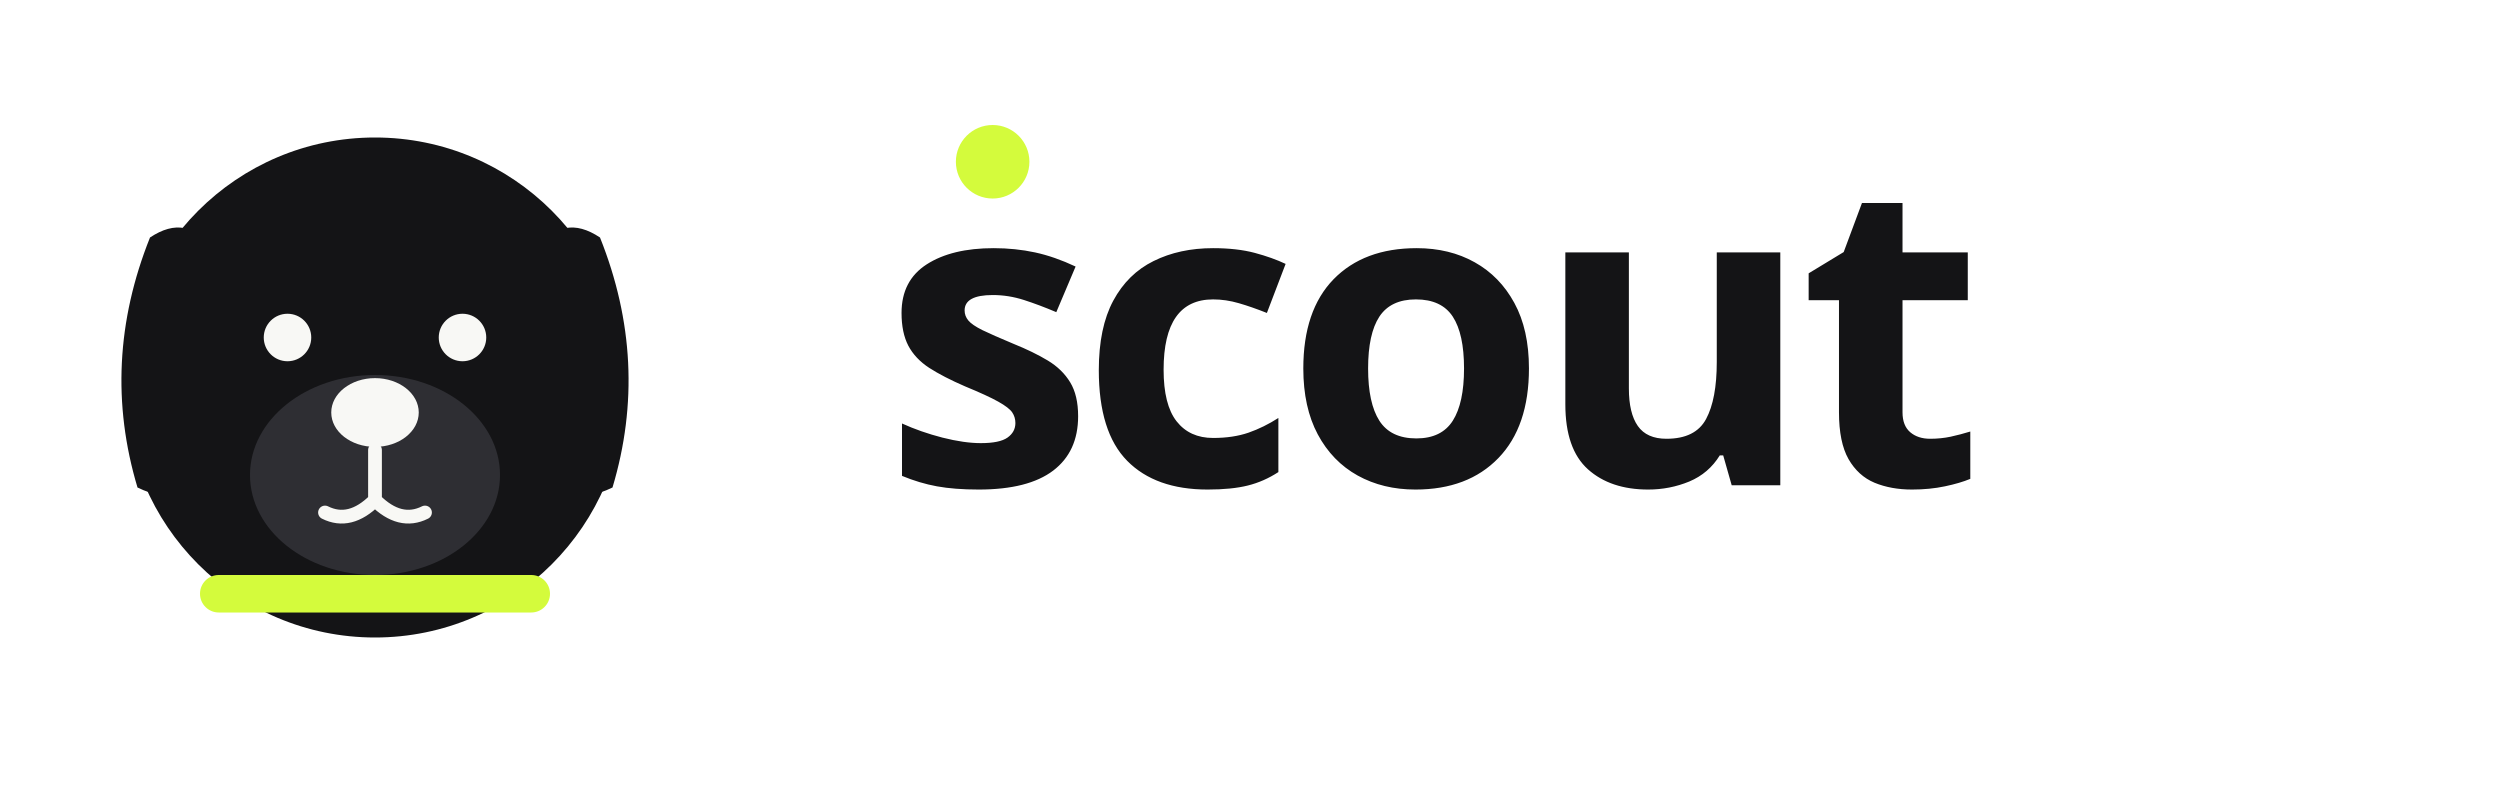
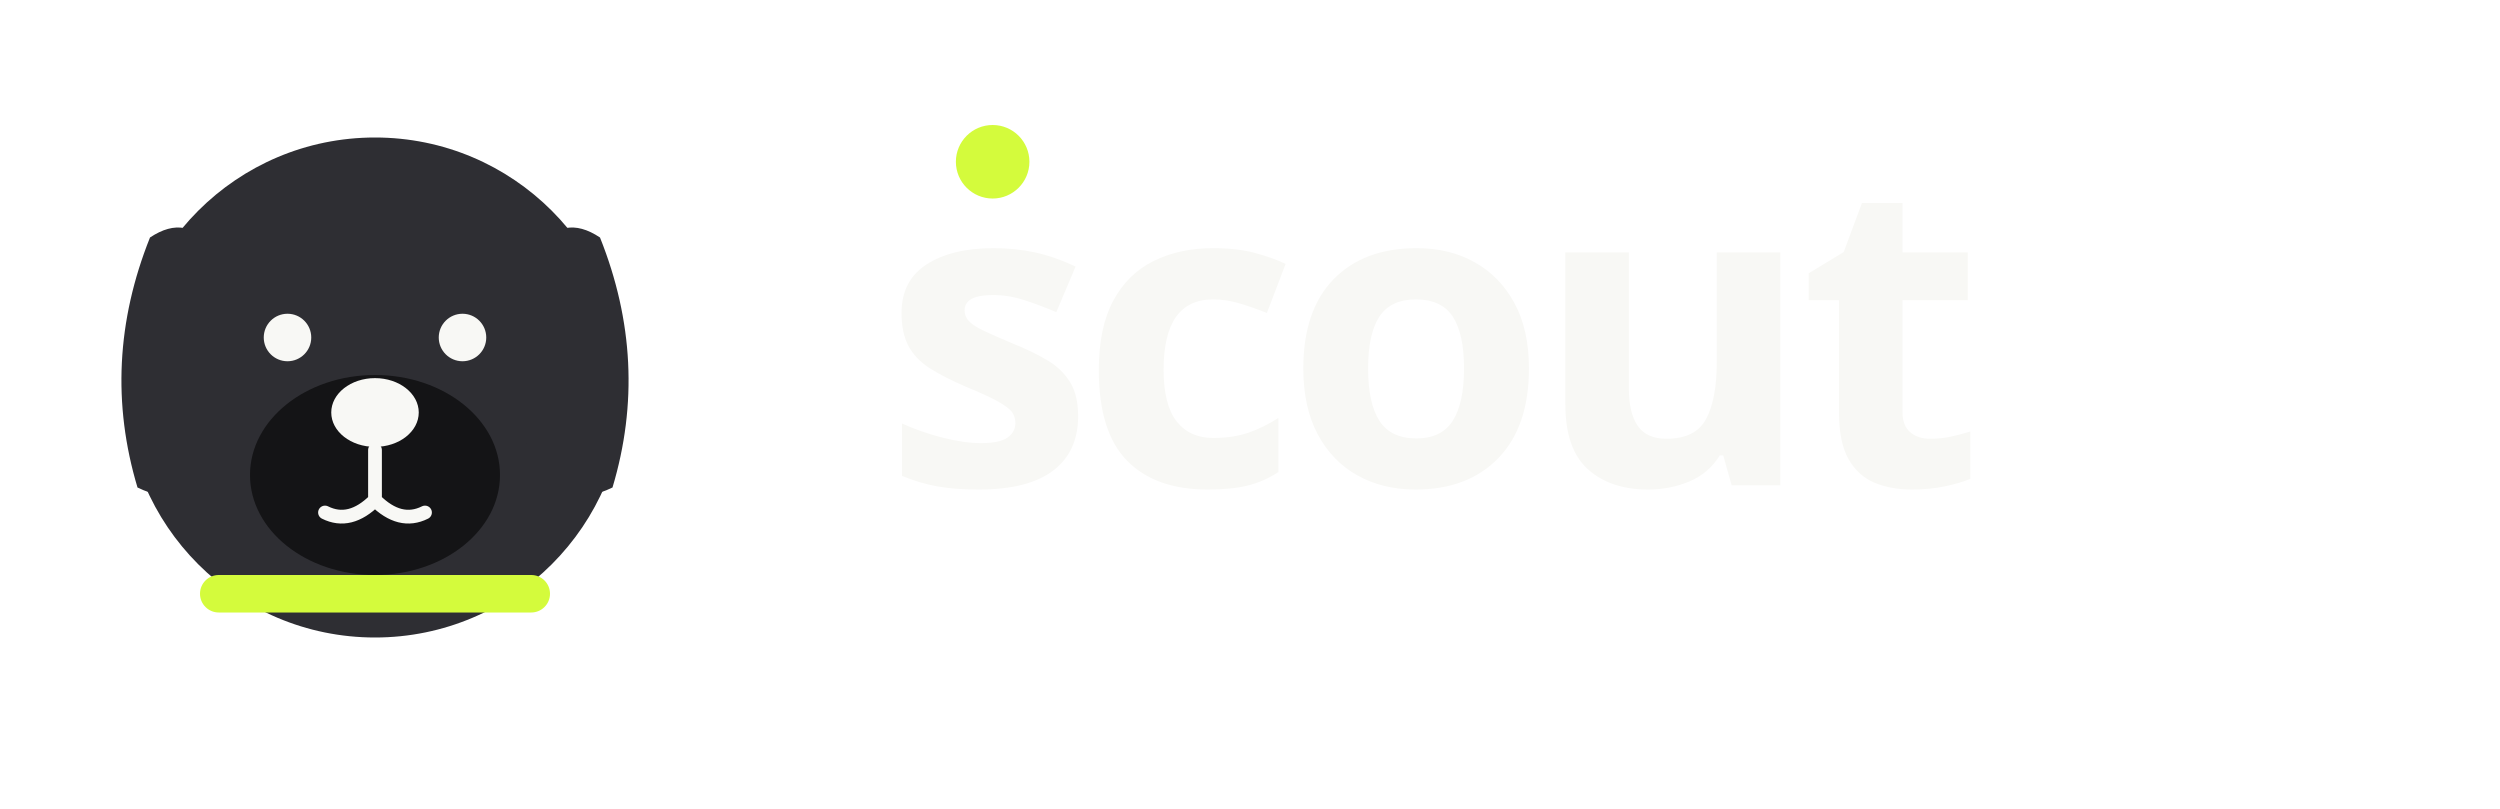
<svg xmlns="http://www.w3.org/2000/svg" viewBox="0 0 340 110" fill="none">
  <g transform="translate(0,0) scale(0.85)">
-     <circle cx="60" cy="62" r="40" fill="#141416" />
-     <path d="M24 38 Q16 58 22 78 Q30 82 36 72 Q32 54 34 40 Q30 34 24 38 Z" fill="#141416" />
-     <path d="M96 38 Q104 58 98 78 Q90 82 84 72 Q88 54 86 40 Q90 34 96 38 Z" fill="#141416" />
+     <circle cx="60" cy="62" r="40" fill="#2E2E33" />
+     <path d="M24 38 Q16 58 22 78 Q30 82 36 72 Q32 54 34 40 Q30 34 24 38 Z" fill="#2E2E33" />
+     <path d="M96 38 Q104 58 98 78 Q90 82 84 72 Q88 54 86 40 Q90 34 96 38 Z" fill="#2E2E33" />
    <rect x="32" y="92" width="56" height="6" rx="3" fill="#D4FB3C" />
-     <ellipse cx="60" cy="76" rx="20" ry="16" fill="#2E2E33" />
+     <ellipse cx="60" cy="76" rx="20" ry="16" fill="#141416" />
    <ellipse cx="60" cy="66" rx="7" ry="5.5" fill="#F8F8F5" />
    <circle cx="46" cy="54" r="3.8" fill="#F8F8F5" />
    <circle cx="74" cy="54" r="3.8" fill="#F8F8F5" />
    <path d="M60 72 L60 80 Q56 84 52 82 M60 80 Q64 84 68 82" stroke="#F8F8F5" stroke-width="2.2" stroke-linecap="round" fill="none" />
  </g>
-   <text x="120" y="66" font-family="'General Sans', sans-serif" font-size="58" font-weight="700" fill="#141416" letter-spacing="-2">scout</text>
+   <text x="120" y="66" font-family="'General Sans', sans-serif" font-size="58" font-weight="700" fill="#F8F8F5" letter-spacing="-2">scout</text>
  <circle cx="135" cy="22" r="5" fill="#D4FB3C" />
</svg>
